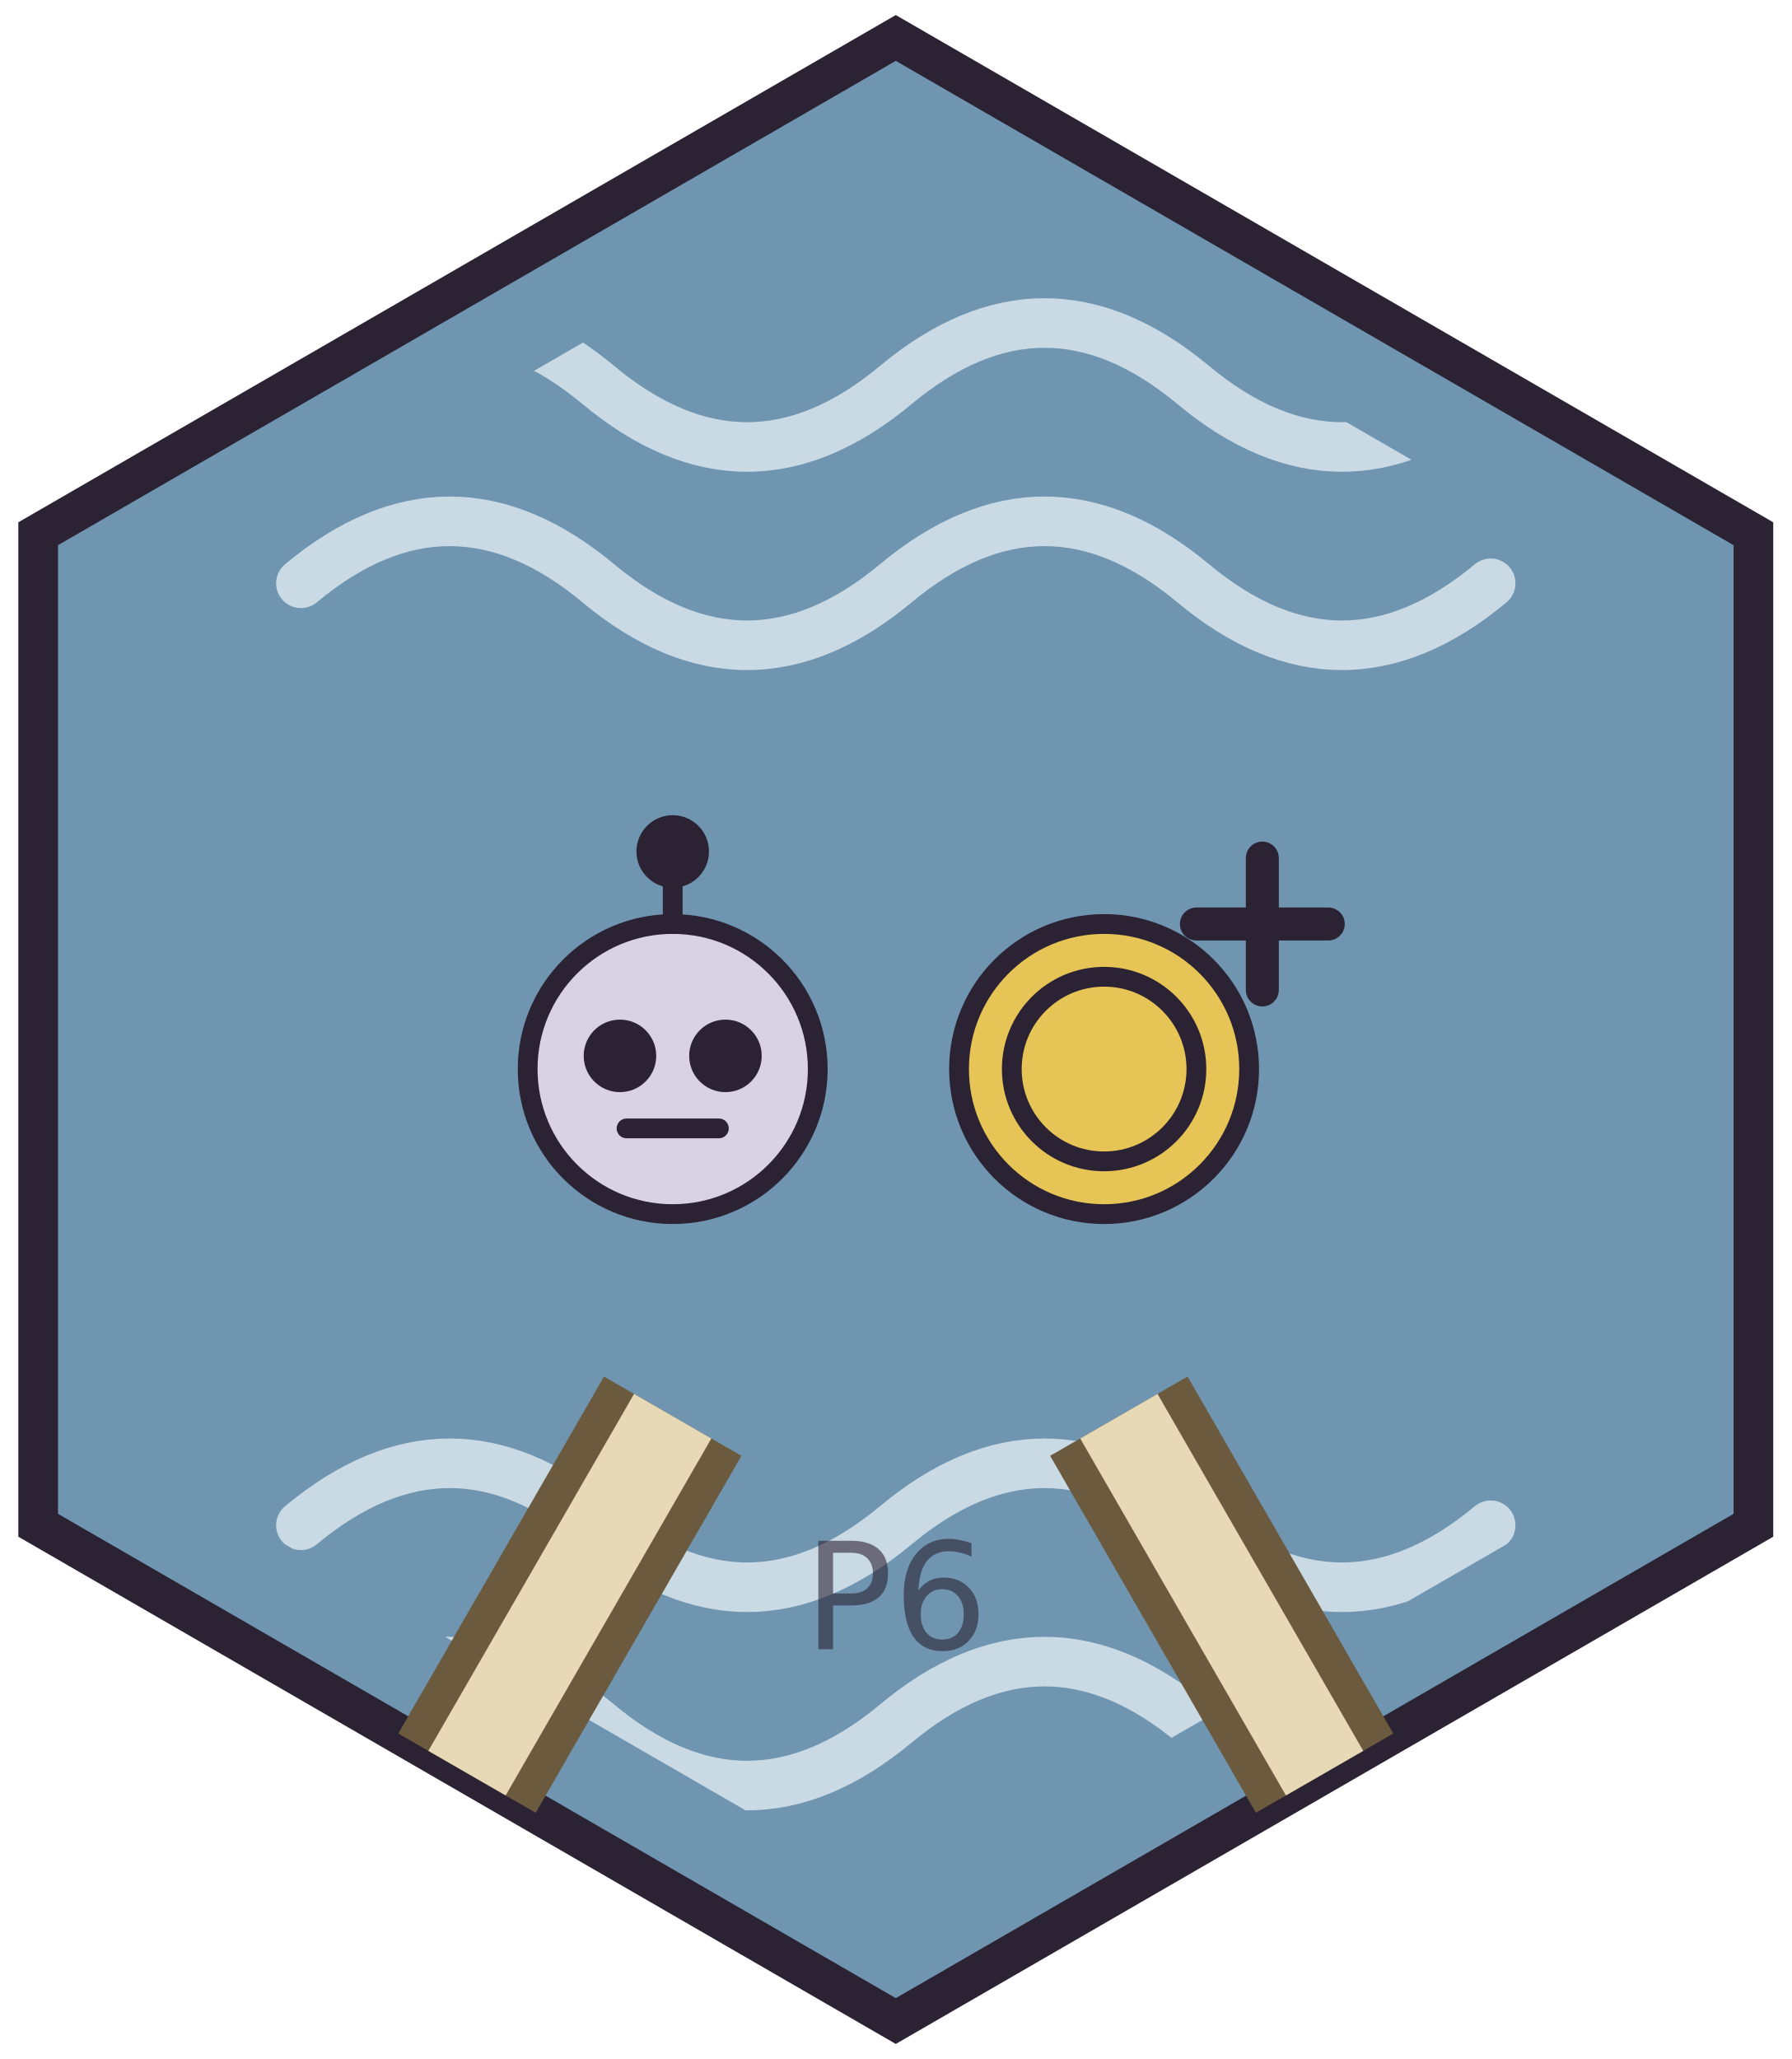
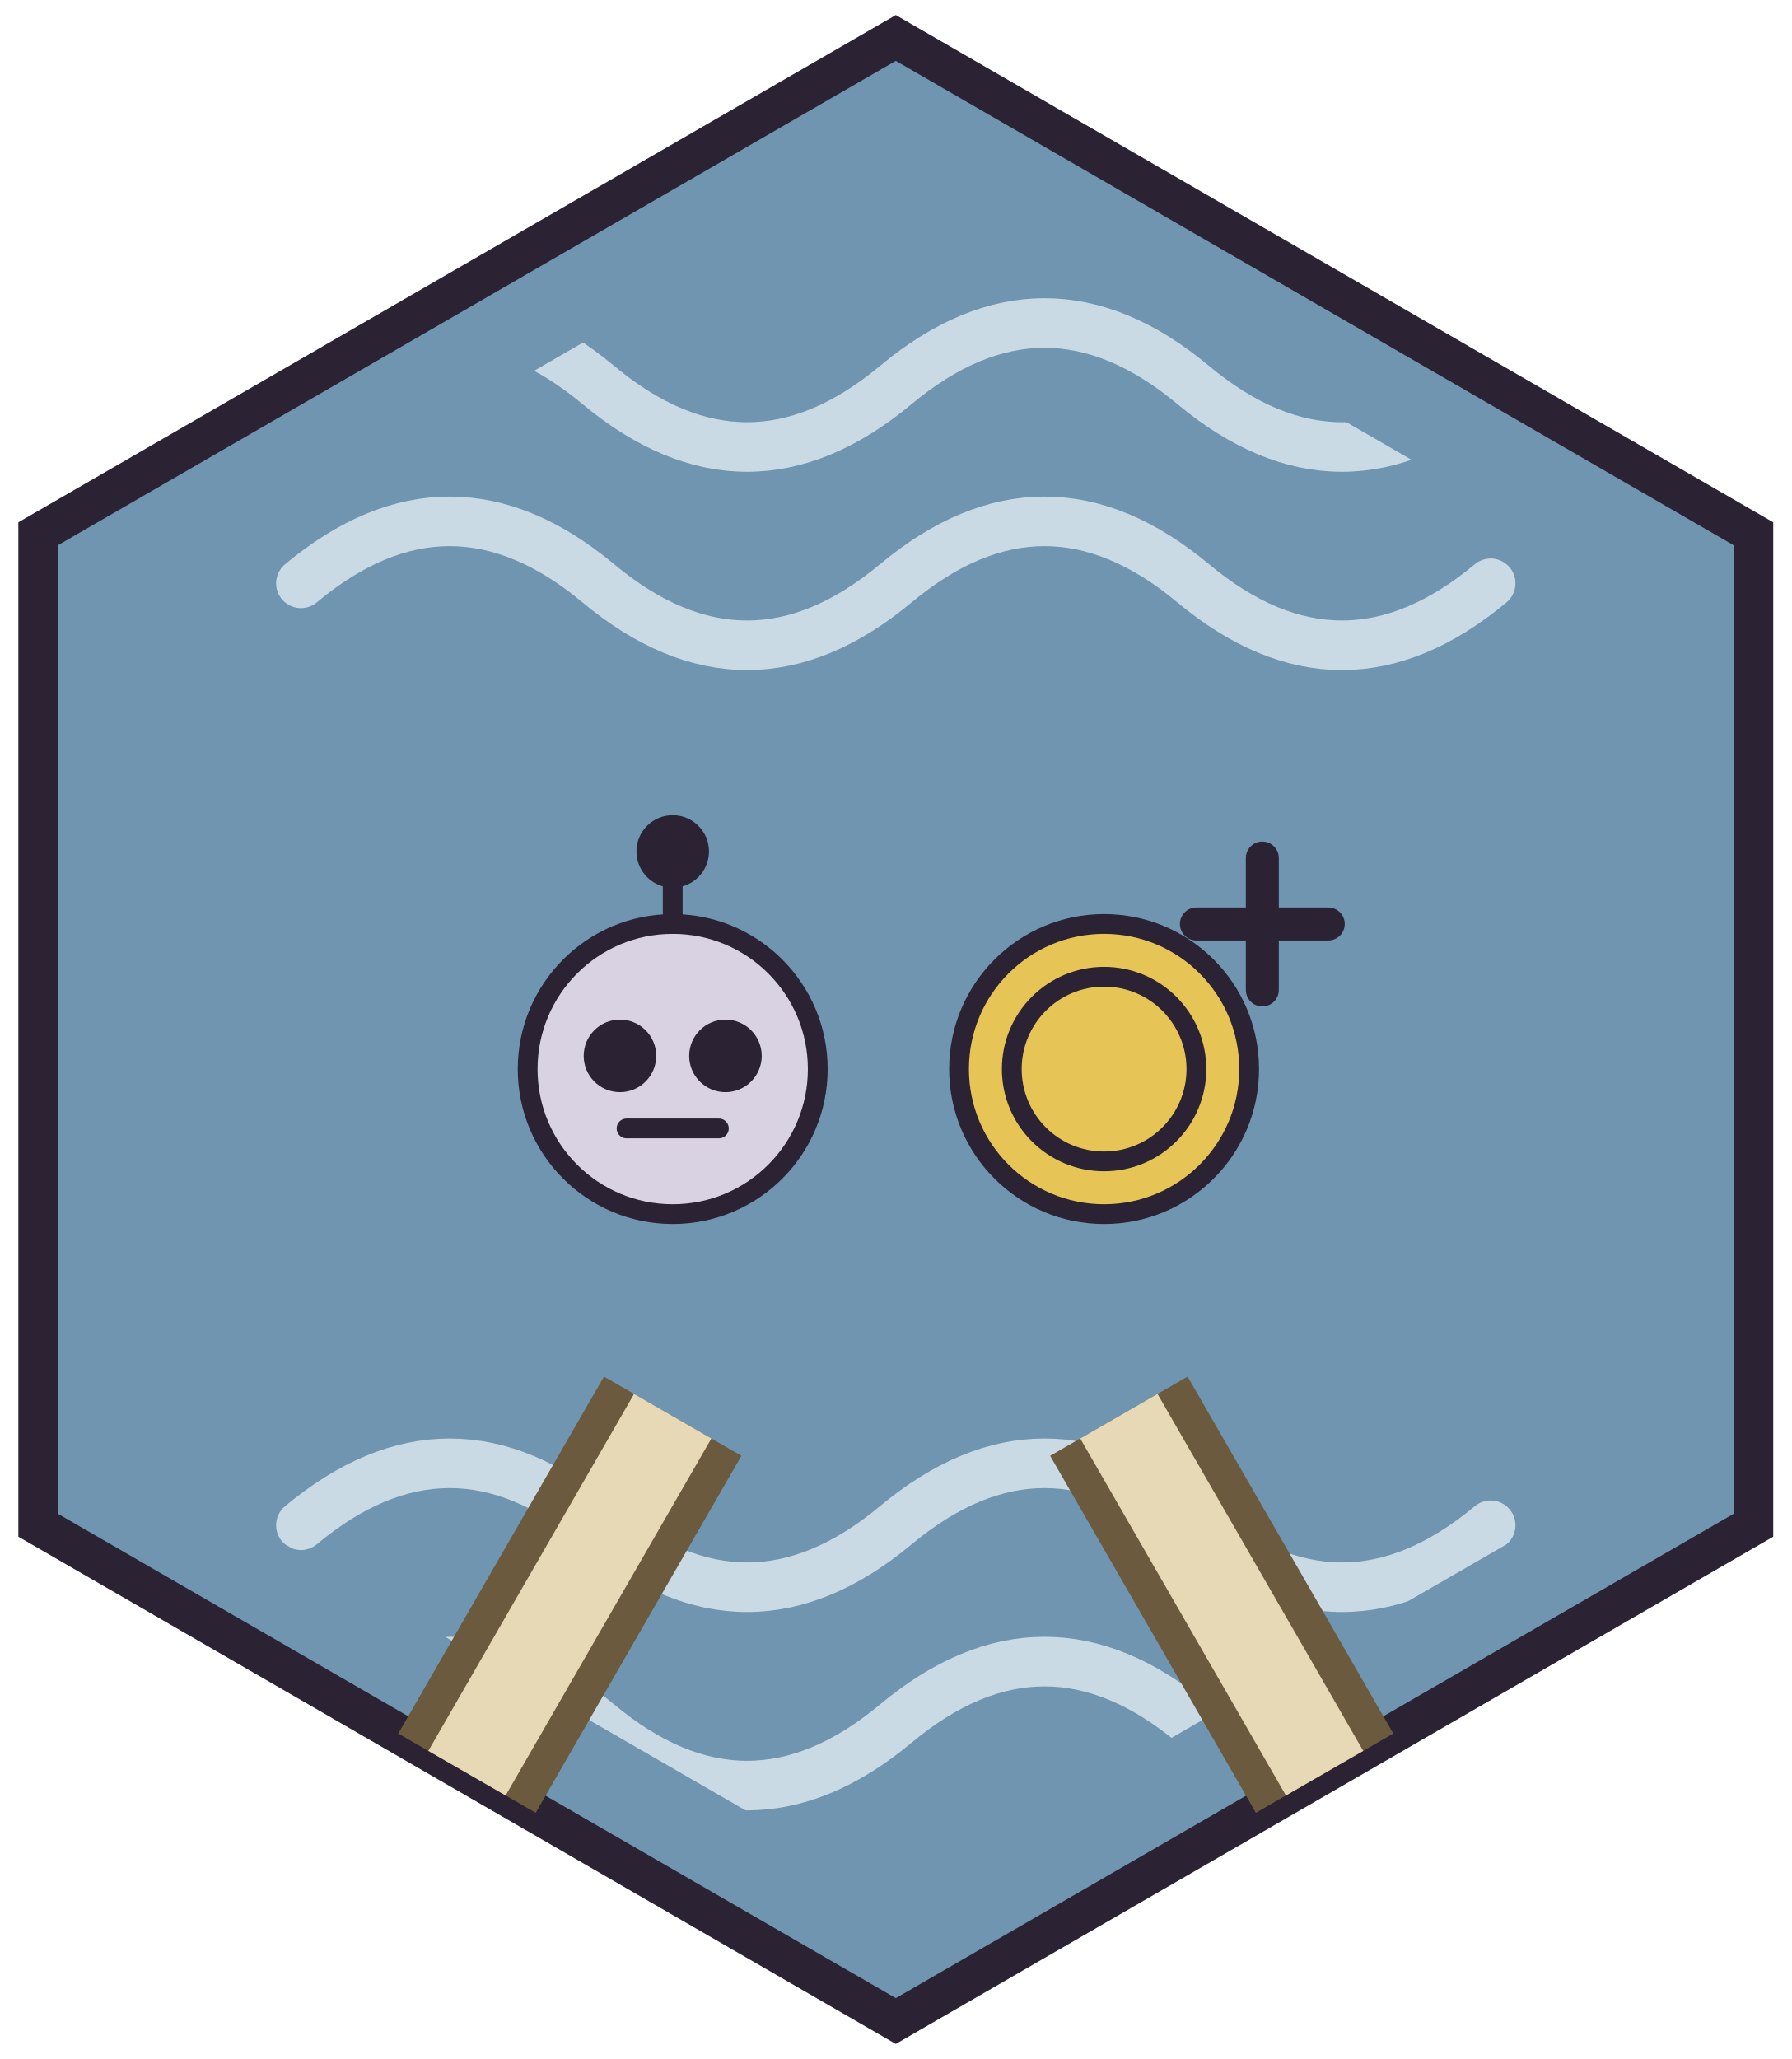
<svg xmlns="http://www.w3.org/2000/svg" viewBox="-36.14 -41.50 72.28 83.00" width="181" height="208" font-family="DejaVu Sans, Arial, sans-serif">
  <polygon points="34.6,20.0 0.0,40.0 -34.6,20.0 -34.6,-20.0 -0.0,-40.0 34.6,-20.0" fill="#6f95b0" stroke="#2b2233" stroke-width="1.6" />
  <clipPath id="c_port">
    <polygon points="30.3,17.5 0.0,35.0 -30.3,17.5 -30.3,-17.5 -0.0,-35.0 30.3,-17.5" />
  </clipPath>
  <g clip-path="url(#c_port)">
    <path d="M-24 -26 q6 -5 12 0 t12 0 t12 0 t12 0" stroke="#e8f1f7" stroke-opacity="0.75" stroke-width="2" fill="none" stroke-linecap="round" />
    <path d="M-24 -18 q6 -5 12 0 t12 0 t12 0 t12 0" stroke="#e8f1f7" stroke-opacity="0.75" stroke-width="2" fill="none" stroke-linecap="round" />
    <path d="M-24 20 q6 -5 12 0 t12 0 t12 0 t12 0" stroke="#e8f1f7" stroke-opacity="0.75" stroke-width="2" fill="none" stroke-linecap="round" />
    <path d="M-24 28 q6 -5 12 0 t12 0 t12 0 t12 0" stroke="#e8f1f7" stroke-opacity="0.75" stroke-width="2" fill="none" stroke-linecap="round" />
  </g>
  <line x1="-17.3" y1="30.0" x2="-9.0" y2="15.6" stroke="#6b5a3e" stroke-width="6.4" />
  <line x1="-17.3" y1="30.0" x2="-9.0" y2="15.6" stroke="#e7d9b5" stroke-width="3.6" />
  <line x1="17.3" y1="30.0" x2="9.0" y2="15.6" stroke="#6b5a3e" stroke-width="6.4" />
  <line x1="17.3" y1="30.0" x2="9.0" y2="15.6" stroke="#e7d9b5" stroke-width="3.6" />
  <g transform="translate(-9.0,0.0) scale(0.266)" stroke="#2b2233" stroke-width="3" stroke-linejoin="round" stroke-linecap="round" fill="none">
    <circle cy="6" r="22" fill="#d9d2e3" />
    <path d="M0 -16 V-24" />
    <circle cy="-27" r="4" fill="#2b2233" />
    <circle cx="-8" cy="4" r="4" fill="#2b2233" />
    <circle cx="8" cy="4" r="4" fill="#2b2233" />
    <path d="M-7 15 H7" fill="none" />
  </g>
  <g transform="translate(10.0,0.0) scale(0.266)" stroke="#2b2233" stroke-width="3" stroke-linejoin="round" stroke-linecap="round" fill="none">
    <circle cx="-6" cy="6" r="22" fill="#e6c455" />
    <circle cx="-6" cy="6" r="14" fill="none" />
    <path d="M18 -26 V-6 M8 -16 H28" stroke-width="5" fill="none" />
  </g>
-   <text x="0" y="25" text-anchor="middle" font-size="6" fill="#2b2233" opacity="0.6">P6</text>
</svg>
